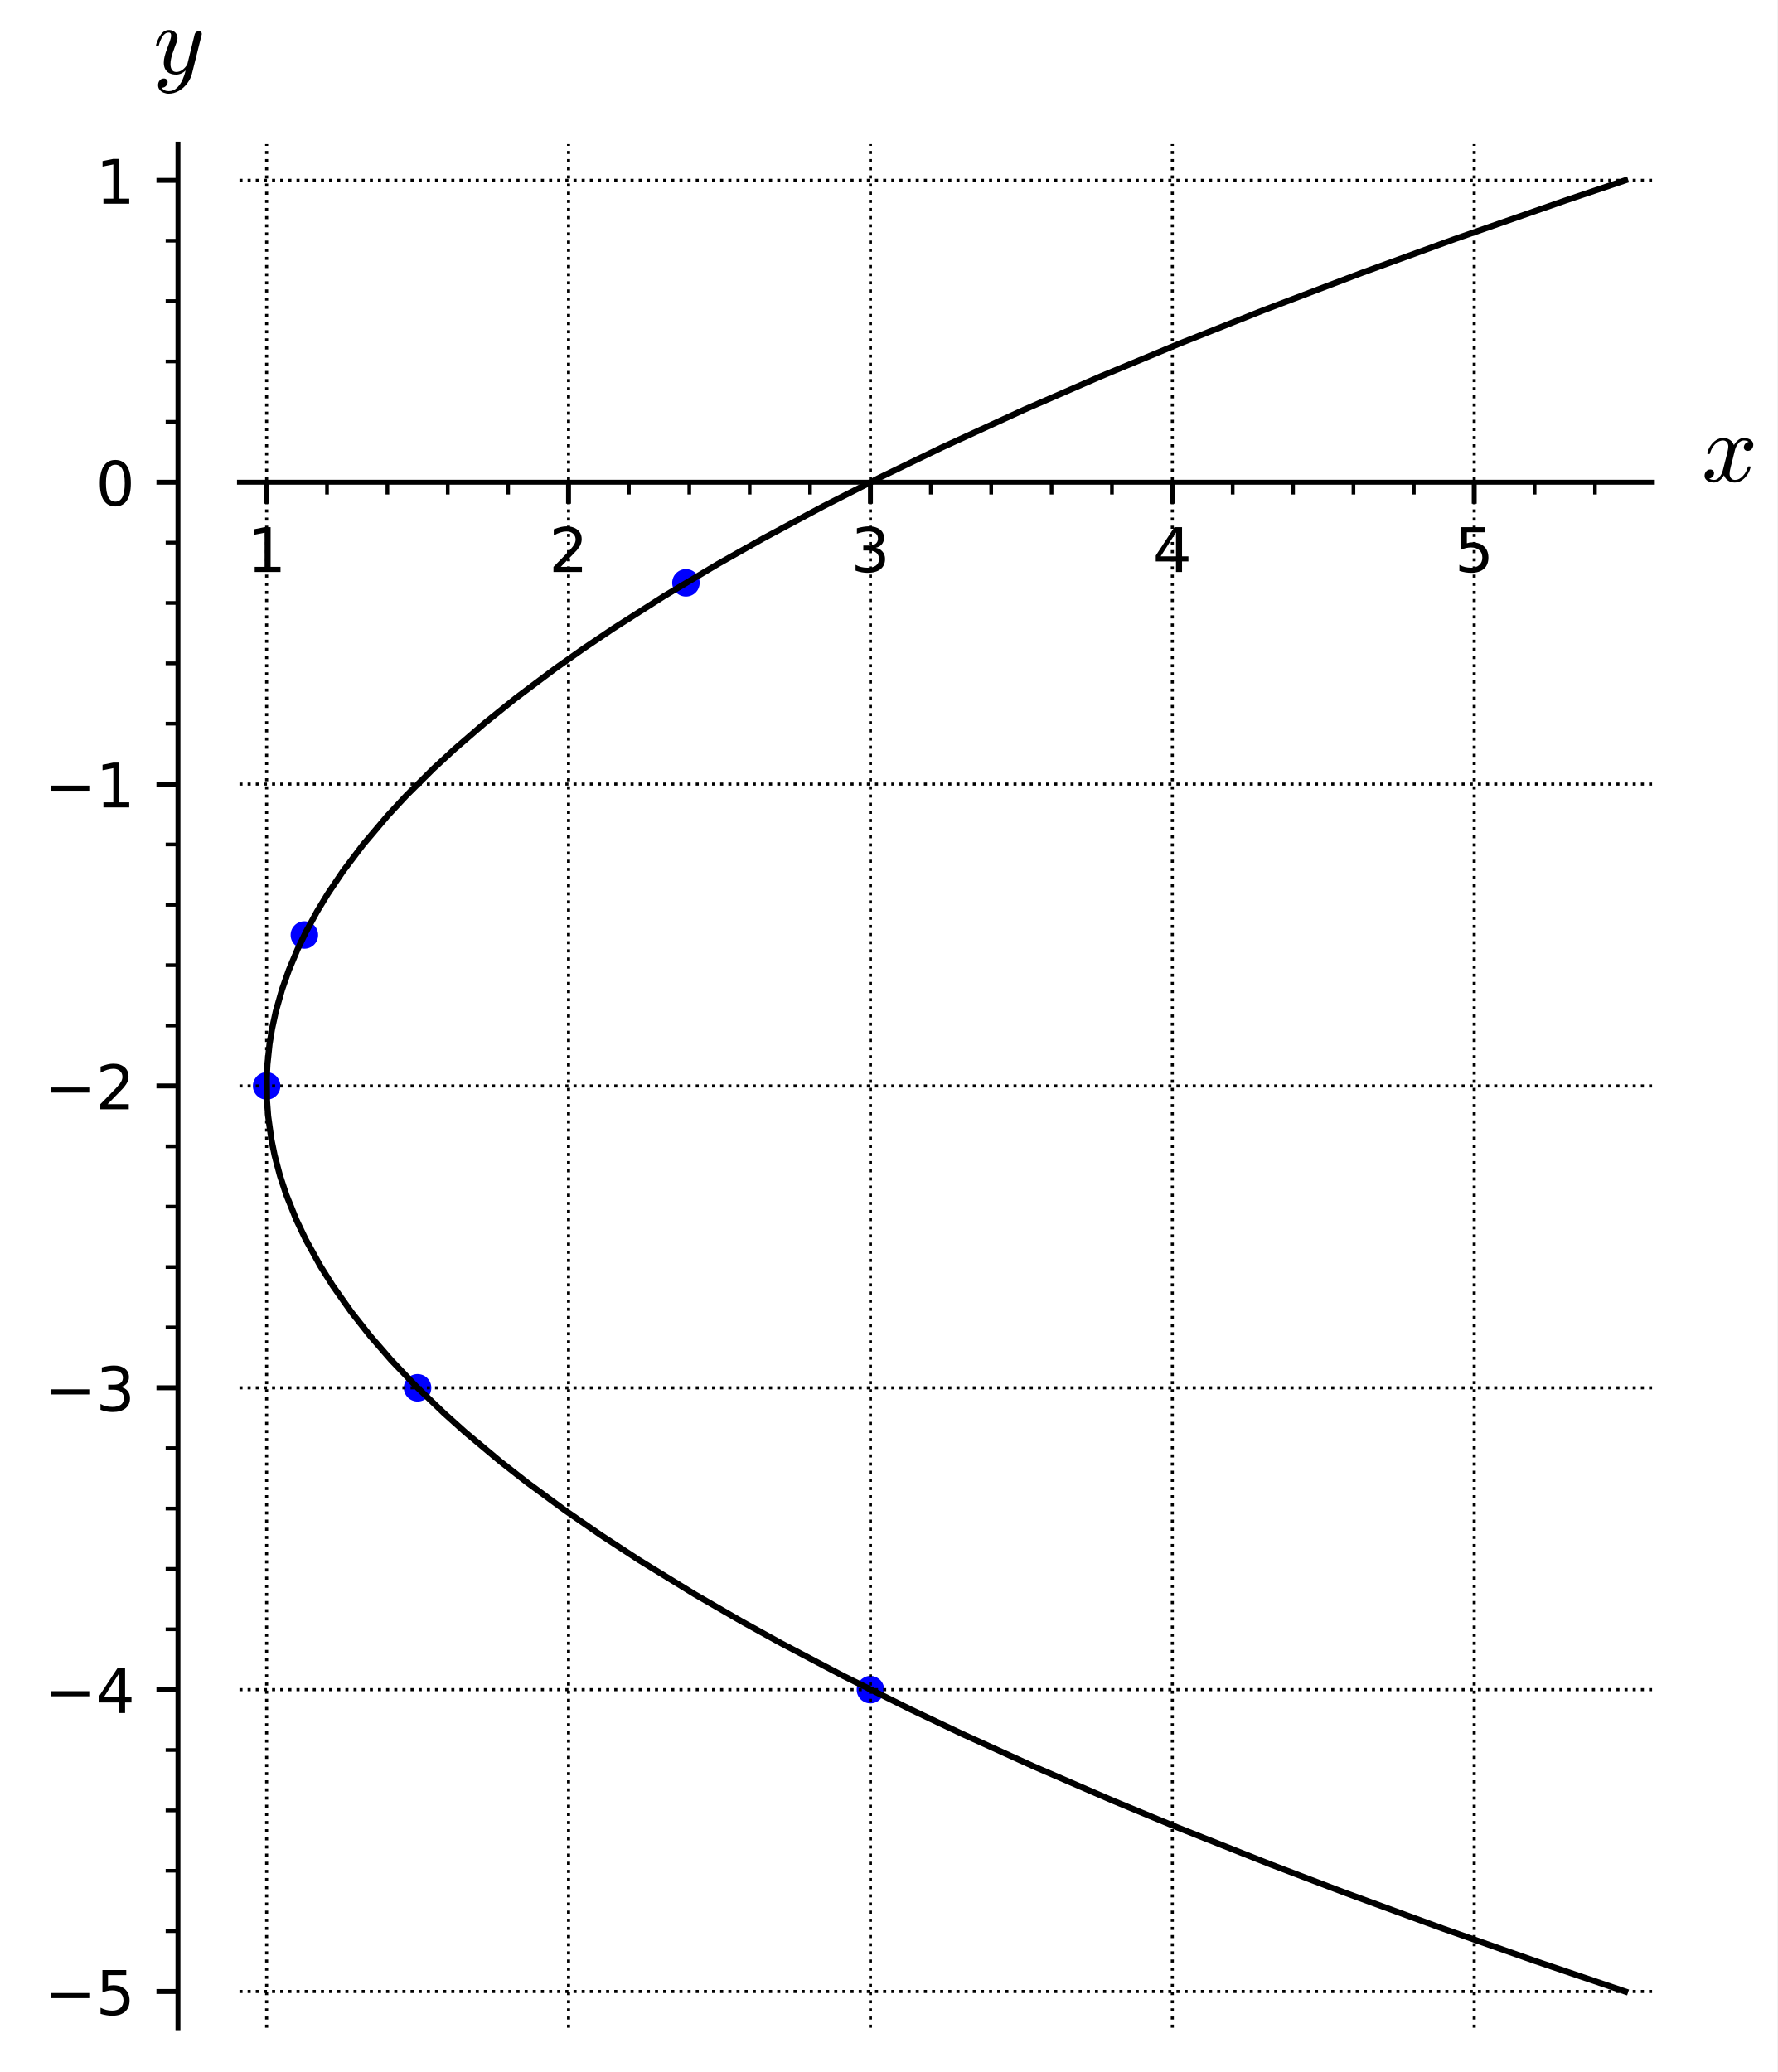
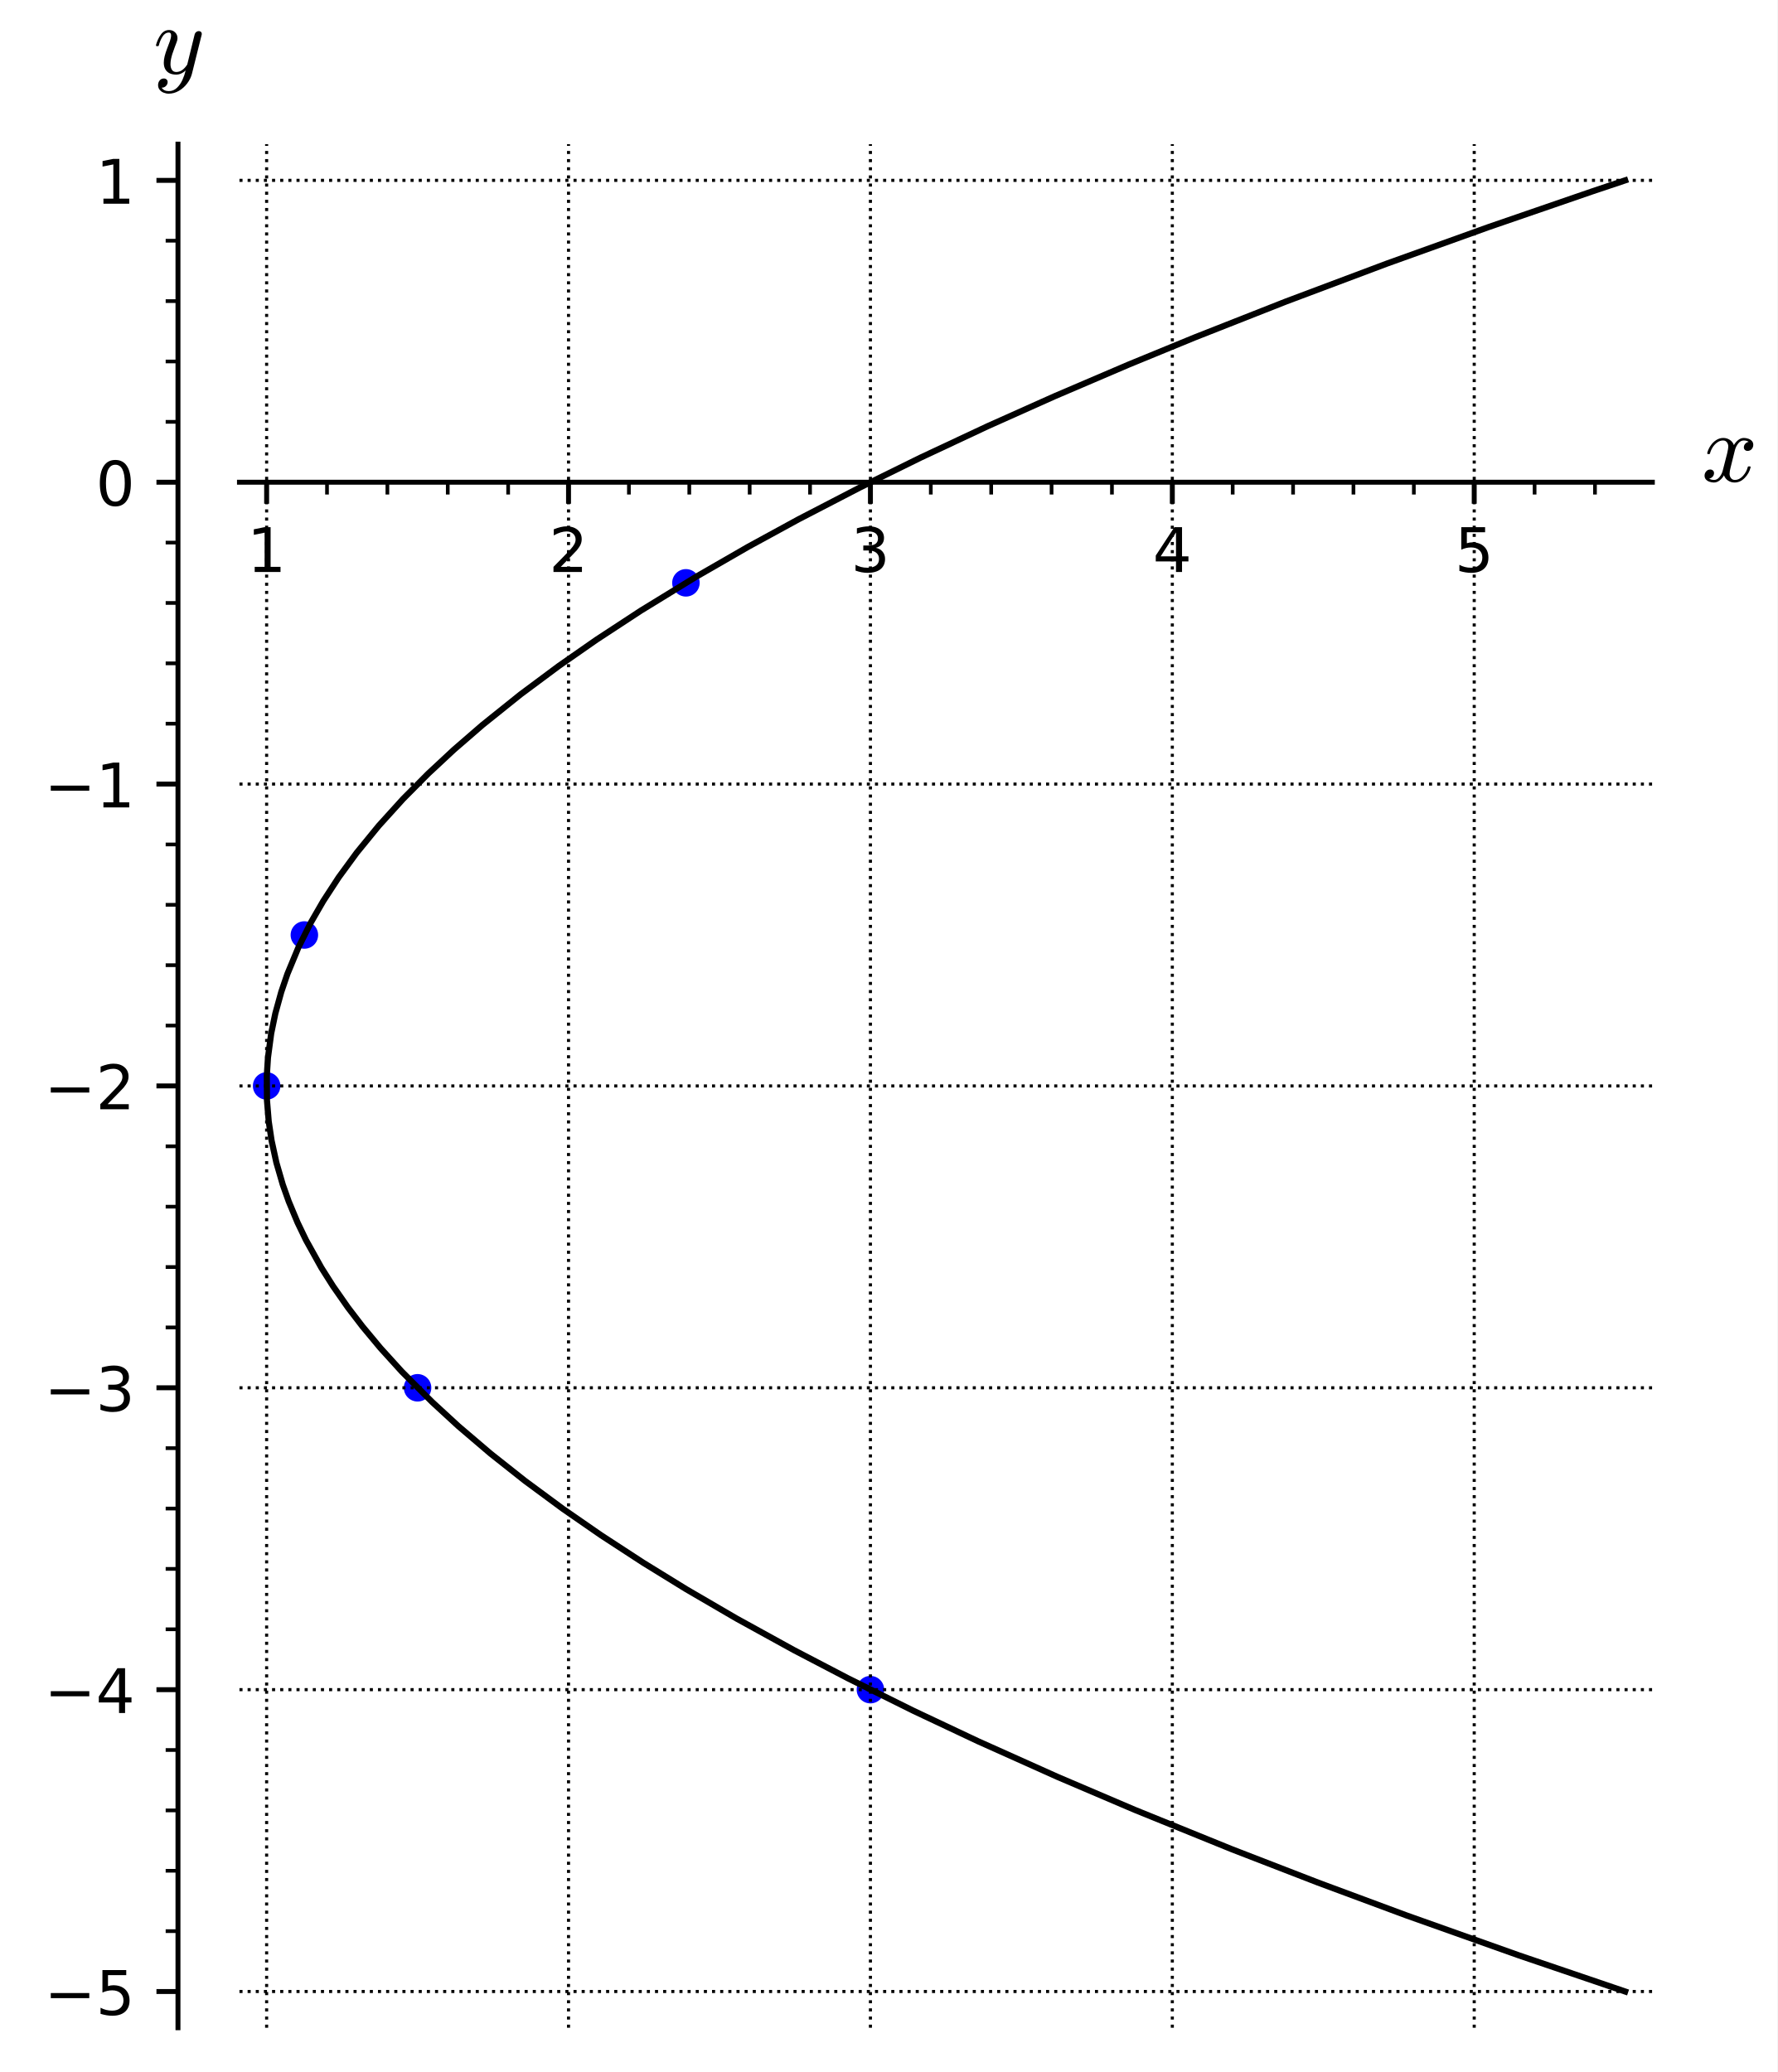
<svg xmlns="http://www.w3.org/2000/svg" xmlns:xlink="http://www.w3.org/1999/xlink" width="289.05pt" height="337pt" viewBox="0 0 289.05 337" version="1.1">
  <defs>
    <style type="text/css">*{stroke-linejoin: round; stroke-linecap: butt}</style>
  </defs>
  <g id="figure_1">
    <g id="patch_1">
      <path d="M 0 337  L 289.05 337  L 289.05 0  L 0 0  z " style="fill: #ffffff" />
    </g>
    <g id="axes_1">
      <g id="patch_2">
        <path d="M 38.942 329.8  L 268.71 329.8  L 268.71 23.442  L 38.942 23.442  z " style="fill: #ffffff" />
      </g>
      <g id="PathCollection_1">
-         <path d="M 141.552 277.049  C 142.145 277.049 142.714 276.813 143.133 276.394  C 143.553 275.975 143.788 275.406 143.788 274.813  C 143.788 274.22 143.553 273.651 143.133 273.232  C 142.714 272.812 142.145 272.577 141.552 272.577  C 140.959 272.577 140.391 272.812 139.971 273.232  C 139.552 273.651 139.316 274.22 139.316 274.813  C 139.316 275.406 139.552 275.975 139.971 276.394  C 140.391 276.813 140.959 277.049 141.552 277.049  z " clip-path="url(#pfcab44a24f)" style="fill: #0000ff" />
+         <path d="M 141.552 277.049  C 142.145 277.049 142.714 276.813 143.133 276.394  C 143.553 275.975 143.788 275.406 143.788 274.813  C 143.788 274.22 143.553 273.651 143.133 273.232  C 142.714 272.812 142.145 272.577 141.552 272.577  C 140.959 272.577 140.391 272.812 139.971 273.232  C 139.552 273.651 139.316 274.22 139.316 274.813  C 139.316 275.406 139.552 275.975 139.971 276.394  C 140.391 276.813 140.959 277.049 141.552 277.049  z " clip-path="url(#p687083a9f2)" style="fill: #0000ff" />
      </g>
      <g id="PathCollection_2">
-         <path d="M 67.909 227.953  C 68.502 227.953 69.071 227.717 69.49 227.298  C 69.909 226.879 70.145 226.31 70.145 225.717  C 70.145 225.124 69.909 224.555 69.49 224.136  C 69.071 223.717 68.502 223.481 67.909 223.481  C 67.316 223.481 66.747 223.717 66.328 224.136  C 65.908 224.555 65.673 225.124 65.673 225.717  C 65.673 226.31 65.908 226.879 66.328 227.298  C 66.747 227.717 67.316 227.953 67.909 227.953  z " clip-path="url(#pfcab44a24f)" style="fill: #0000ff" />
+         <path d="M 67.909 227.953  C 68.502 227.953 69.071 227.717 69.49 227.298  C 69.909 226.879 70.145 226.31 70.145 225.717  C 70.145 225.124 69.909 224.555 69.49 224.136  C 69.071 223.717 68.502 223.481 67.909 223.481  C 67.316 223.481 66.747 223.717 66.328 224.136  C 65.908 224.555 65.673 225.124 65.673 225.717  C 65.673 226.31 65.908 226.879 66.328 227.298  C 66.747 227.717 67.316 227.953 67.909 227.953  z " clip-path="url(#p687083a9f2)" style="fill: #0000ff" />
      </g>
      <g id="PathCollection_3">
-         <path d="M 43.361 178.857  C 43.954 178.857 44.523 178.622 44.942 178.202  C 45.361 177.783 45.597 177.214 45.597 176.621  C 45.597 176.028 45.361 175.459 44.942 175.04  C 44.523 174.621 43.954 174.385 43.361 174.385  C 42.768 174.385 42.199 174.621 41.78 175.04  C 41.36 175.459 41.125 176.028 41.125 176.621  C 41.125 177.214 41.36 177.783 41.78 178.202  C 42.199 178.622 42.768 178.857 43.361 178.857  z " clip-path="url(#pfcab44a24f)" style="fill: #0000ff" />
+         <path d="M 43.361 178.857  C 43.954 178.857 44.523 178.622 44.942 178.202  C 45.361 177.783 45.597 177.214 45.597 176.621  C 45.597 176.028 45.361 175.459 44.942 175.04  C 44.523 174.621 43.954 174.385 43.361 174.385  C 42.768 174.385 42.199 174.621 41.78 175.04  C 41.36 175.459 41.125 176.028 41.125 176.621  C 41.125 177.214 41.36 177.783 41.78 178.202  C 42.199 178.622 42.768 178.857 43.361 178.857  z " clip-path="url(#p687083a9f2)" style="fill: #0000ff" />
      </g>
      <g id="PathCollection_4">
-         <path d="M 49.498 154.309  C 50.091 154.309 50.66 154.074 51.079 153.655  C 51.498 153.235 51.734 152.666 51.734 152.073  C 51.734 151.48 51.498 150.912 51.079 150.492  C 50.66 150.073 50.091 149.837 49.498 149.837  C 48.905 149.837 48.336 150.073 47.917 150.492  C 47.497 150.912 47.262 151.48 47.262 152.073  C 47.262 152.666 47.497 153.235 47.917 153.655  C 48.336 154.074 48.905 154.309 49.498 154.309  z " clip-path="url(#pfcab44a24f)" style="fill: #0000ff" />
+         <path d="M 49.498 154.309  C 50.091 154.309 50.66 154.074 51.079 153.655  C 51.498 153.235 51.734 152.666 51.734 152.073  C 51.734 151.48 51.498 150.912 51.079 150.492  C 50.66 150.073 50.091 149.837 49.498 149.837  C 48.905 149.837 48.336 150.073 47.917 150.492  C 47.497 150.912 47.262 151.48 47.262 152.073  C 47.262 152.666 47.497 153.235 47.917 153.655  C 48.336 154.074 48.905 154.309 49.498 154.309  z " clip-path="url(#p687083a9f2)" style="fill: #0000ff" />
      </g>
      <g id="PathCollection_5">
-         <path d="M 111.549 97.031  C 112.142 97.031 112.711 96.795 113.13 96.376  C 113.55 95.957 113.785 95.388 113.785 94.795  C 113.785 94.202 113.55 93.633 113.13 93.214  C 112.711 92.795 112.142 92.559 111.549 92.559  C 110.956 92.559 110.388 92.795 109.968 93.214  C 109.549 93.633 109.313 94.202 109.313 94.795  C 109.313 95.388 109.549 95.957 109.968 96.376  C 110.388 96.795 110.956 97.031 111.549 97.031  z " clip-path="url(#pfcab44a24f)" style="fill: #0000ff" />
+         <path d="M 111.549 97.031  C 112.142 97.031 112.711 96.795 113.13 96.376  C 113.55 95.957 113.785 95.388 113.785 94.795  C 113.785 94.202 113.55 93.633 113.13 93.214  C 112.711 92.795 112.142 92.559 111.549 92.559  C 110.956 92.559 110.388 92.795 109.968 93.214  C 109.549 93.633 109.313 94.202 109.313 94.795  C 109.313 95.388 109.549 95.957 109.968 96.376  C 110.388 96.795 110.956 97.031 111.549 97.031  z " clip-path="url(#p687083a9f2)" style="fill: #0000ff" />
      </g>
      <g id="matplotlib.axis_1">
        <g id="xtick_1">
          <g id="line2d_1">
-             <path d="M 43.361 329.8  L 43.361 23.442  " clip-path="url(#pfcab44a24f)" style="fill: none; stroke-dasharray: 0.5,0.825; stroke-dashoffset: 0; stroke: #000000; stroke-width: 0.5" />
+             <path d="M 43.361 329.8  L 43.361 23.442  " clip-path="url(#p687083a9f2)" style="fill: none; stroke-dasharray: 0.5,0.825; stroke-dashoffset: 0; stroke: #000000; stroke-width: 0.5" />
          </g>
          <g id="line2d_2">
            <defs>
-               <path id="mc7492752d4" d="M 0 0  L 0 3.5  " style="stroke: #000000; stroke-width: 0.8" />
+               <path id="mbf7850367b" d="M 0 0  L 0 3.5  " style="stroke: #000000; stroke-width: 0.8" />
            </defs>
            <g>
-               <use xlink:href="#mc7492752d4" x="43.361" y="78.43" style="stroke: #000000; stroke-width: 0.8" />
+               <use xlink:href="#mbf7850367b" x="43.361" y="78.43" style="stroke: #000000; stroke-width: 0.8" />
            </g>
          </g>
          <g id="text_1">
            <g transform="translate(40.17956 93.02819) scale(0.1 -0.1)">
              <defs>
                <path id="DejaVuSans-31" d="M 794 531  L 1825 531  L 1825 4091  L 703 3866  L 703 4441  L 1819 4666  L 2450 4666  L 2450 531  L 3481 531  L 3481 0  L 794 0  L 794 531  z " transform="scale(0.015625)" />
              </defs>
              <use xlink:href="#DejaVuSans-31" />
            </g>
          </g>
        </g>
        <g id="xtick_2">
          <g id="line2d_3">
-             <path d="M 92.457 329.8  L 92.457 23.442  " clip-path="url(#pfcab44a24f)" style="fill: none; stroke-dasharray: 0.5,0.825; stroke-dashoffset: 0; stroke: #000000; stroke-width: 0.5" />
+             <path d="M 92.457 329.8  L 92.457 23.442  " clip-path="url(#p687083a9f2)" style="fill: none; stroke-dasharray: 0.5,0.825; stroke-dashoffset: 0; stroke: #000000; stroke-width: 0.5" />
          </g>
          <g id="line2d_4">
            <g>
-               <use xlink:href="#mc7492752d4" x="92.457" y="78.43" style="stroke: #000000; stroke-width: 0.8" />
+               <use xlink:href="#mbf7850367b" x="92.457" y="78.43" style="stroke: #000000; stroke-width: 0.8" />
            </g>
          </g>
          <g id="text_2">
            <g transform="translate(89.27532 93.02819) scale(0.1 -0.1)">
              <defs>
                <path id="DejaVuSans-32" d="M 1228 531  L 3431 531  L 3431 0  L 469 0  L 469 531  Q 828 903 1448 1529  Q 2069 2156 2228 2338  Q 2531 2678 2651 2914  Q 2772 3150 2772 3378  Q 2772 3750 2511 3984  Q 2250 4219 1831 4219  Q 1534 4219 1204 4116  Q 875 4013 500 3803  L 500 4441  Q 881 4594 1212 4672  Q 1544 4750 1819 4750  Q 2544 4750 2975 4387  Q 3406 4025 3406 3419  Q 3406 3131 3298 2873  Q 3191 2616 2906 2266  Q 2828 2175 2409 1742  Q 1991 1309 1228 531  z " transform="scale(0.015625)" />
              </defs>
              <use xlink:href="#DejaVuSans-32" />
            </g>
          </g>
        </g>
        <g id="xtick_3">
          <g id="line2d_5">
-             <path d="M 141.552 329.8  L 141.552 23.442  " clip-path="url(#pfcab44a24f)" style="fill: none; stroke-dasharray: 0.5,0.825; stroke-dashoffset: 0; stroke: #000000; stroke-width: 0.5" />
+             <path d="M 141.552 329.8  L 141.552 23.442  " clip-path="url(#p687083a9f2)" style="fill: none; stroke-dasharray: 0.5,0.825; stroke-dashoffset: 0; stroke: #000000; stroke-width: 0.5" />
          </g>
          <g id="line2d_6">
            <g>
-               <use xlink:href="#mc7492752d4" x="141.552" y="78.43" style="stroke: #000000; stroke-width: 0.8" />
+               <use xlink:href="#mbf7850367b" x="141.552" y="78.43" style="stroke: #000000; stroke-width: 0.8" />
            </g>
          </g>
          <g id="text_3">
            <g transform="translate(138.3711 93.02819) scale(0.1 -0.1)">
              <defs>
                <path id="DejaVuSans-33" d="M 2597 2516  Q 3050 2419 3304 2112  Q 3559 1806 3559 1356  Q 3559 666 3084 287  Q 2609 -91 1734 -91  Q 1441 -91 1130 -33  Q 819 25 488 141  L 488 750  Q 750 597 1062 519  Q 1375 441 1716 441  Q 2309 441 2620 675  Q 2931 909 2931 1356  Q 2931 1769 2642 2001  Q 2353 2234 1838 2234  L 1294 2234  L 1294 2753  L 1863 2753  Q 2328 2753 2575 2939  Q 2822 3125 2822 3475  Q 2822 3834 2567 4026  Q 2313 4219 1838 4219  Q 1578 4219 1281 4162  Q 984 4106 628 3988  L 628 4550  Q 988 4650 1302 4700  Q 1616 4750 1894 4750  Q 2613 4750 3031 4423  Q 3450 4097 3450 3541  Q 3450 3153 3228 2886  Q 3006 2619 2597 2516  z " transform="scale(0.015625)" />
              </defs>
              <use xlink:href="#DejaVuSans-33" />
            </g>
          </g>
        </g>
        <g id="xtick_4">
          <g id="line2d_7">
-             <path d="M 190.648 329.8  L 190.648 23.442  " clip-path="url(#pfcab44a24f)" style="fill: none; stroke-dasharray: 0.5,0.825; stroke-dashoffset: 0; stroke: #000000; stroke-width: 0.5" />
+             <path d="M 190.648 329.8  L 190.648 23.442  " clip-path="url(#p687083a9f2)" style="fill: none; stroke-dasharray: 0.5,0.825; stroke-dashoffset: 0; stroke: #000000; stroke-width: 0.5" />
          </g>
          <g id="line2d_8">
            <g>
-               <use xlink:href="#mc7492752d4" x="190.648" y="78.43" style="stroke: #000000; stroke-width: 0.8" />
+               <use xlink:href="#mbf7850367b" x="190.648" y="78.43" style="stroke: #000000; stroke-width: 0.8" />
            </g>
          </g>
          <g id="text_4">
            <g transform="translate(187.4668 93.02819) scale(0.1 -0.1)">
              <defs>
                <path id="DejaVuSans-34" d="M 2419 4116  L 825 1625  L 2419 1625  L 2419 4116  z M 2253 4666  L 3047 4666  L 3047 1625  L 3713 1625  L 3713 1100  L 3047 1100  L 3047 0  L 2419 0  L 2419 1100  L 313 1100  L 313 1709  L 2253 4666  z " transform="scale(0.015625)" />
              </defs>
              <use xlink:href="#DejaVuSans-34" />
            </g>
          </g>
        </g>
        <g id="xtick_5">
          <g id="line2d_9">
-             <path d="M 239.744 329.8  L 239.744 23.442  " clip-path="url(#pfcab44a24f)" style="fill: none; stroke-dasharray: 0.5,0.825; stroke-dashoffset: 0; stroke: #000000; stroke-width: 0.5" />
+             <path d="M 239.744 329.8  L 239.744 23.442  " clip-path="url(#p687083a9f2)" style="fill: none; stroke-dasharray: 0.5,0.825; stroke-dashoffset: 0; stroke: #000000; stroke-width: 0.5" />
          </g>
          <g id="line2d_10">
            <g>
-               <use xlink:href="#mc7492752d4" x="239.744" y="78.43" style="stroke: #000000; stroke-width: 0.8" />
+               <use xlink:href="#mbf7850367b" x="239.744" y="78.43" style="stroke: #000000; stroke-width: 0.8" />
            </g>
          </g>
          <g id="text_5">
            <g transform="translate(236.5626 93.02819) scale(0.1 -0.1)">
              <defs>
                <path id="DejaVuSans-35" d="M 691 4666  L 3169 4666  L 3169 4134  L 1269 4134  L 1269 2991  Q 1406 3038 1543 3061  Q 1681 3084 1819 3084  Q 2600 3084 3056 2656  Q 3513 2228 3513 1497  Q 3513 744 3044 326  Q 2575 -91 1722 -91  Q 1428 -91 1123 -41  Q 819 9 494 109  L 494 744  Q 775 591 1075 516  Q 1375 441 1709 441  Q 2250 441 2565 725  Q 2881 1009 2881 1497  Q 2881 1984 2565 2268  Q 2250 2553 1709 2553  Q 1456 2553 1204 2497  Q 953 2441 691 2322  L 691 4666  z " transform="scale(0.015625)" />
              </defs>
              <use xlink:href="#DejaVuSans-35" />
            </g>
          </g>
        </g>
        <g id="xtick_6">
          <g id="line2d_11">
            <defs>
-               <path id="md00a28afa6" d="M 0 0  L 0 2  " style="stroke: #000000; stroke-width: 0.6" />
+               <path id="mf286a0b81b" d="M 0 0  L 0 2  " style="stroke: #000000; stroke-width: 0.6" />
            </defs>
            <g>
-               <use xlink:href="#md00a28afa6" x="53.18" y="78.43" style="stroke: #000000; stroke-width: 0.6" />
+               <use xlink:href="#mf286a0b81b" x="53.18" y="78.43" style="stroke: #000000; stroke-width: 0.6" />
            </g>
          </g>
        </g>
        <g id="xtick_7">
          <g id="line2d_12">
            <g>
-               <use xlink:href="#md00a28afa6" x="62.999" y="78.43" style="stroke: #000000; stroke-width: 0.6" />
+               <use xlink:href="#mf286a0b81b" x="62.999" y="78.43" style="stroke: #000000; stroke-width: 0.6" />
            </g>
          </g>
        </g>
        <g id="xtick_8">
          <g id="line2d_13">
            <g>
-               <use xlink:href="#md00a28afa6" x="72.818" y="78.43" style="stroke: #000000; stroke-width: 0.6" />
+               <use xlink:href="#mf286a0b81b" x="72.818" y="78.43" style="stroke: #000000; stroke-width: 0.6" />
            </g>
          </g>
        </g>
        <g id="xtick_9">
          <g id="line2d_14">
            <g>
-               <use xlink:href="#md00a28afa6" x="82.637" y="78.43" style="stroke: #000000; stroke-width: 0.6" />
+               <use xlink:href="#mf286a0b81b" x="82.637" y="78.43" style="stroke: #000000; stroke-width: 0.6" />
            </g>
          </g>
        </g>
        <g id="xtick_10">
          <g id="line2d_15">
            <g>
-               <use xlink:href="#md00a28afa6" x="102.276" y="78.43" style="stroke: #000000; stroke-width: 0.6" />
+               <use xlink:href="#mf286a0b81b" x="102.276" y="78.43" style="stroke: #000000; stroke-width: 0.6" />
            </g>
          </g>
        </g>
        <g id="xtick_11">
          <g id="line2d_16">
            <g>
-               <use xlink:href="#md00a28afa6" x="112.095" y="78.43" style="stroke: #000000; stroke-width: 0.6" />
+               <use xlink:href="#mf286a0b81b" x="112.095" y="78.43" style="stroke: #000000; stroke-width: 0.6" />
            </g>
          </g>
        </g>
        <g id="xtick_12">
          <g id="line2d_17">
            <g>
-               <use xlink:href="#md00a28afa6" x="121.914" y="78.43" style="stroke: #000000; stroke-width: 0.6" />
+               <use xlink:href="#mf286a0b81b" x="121.914" y="78.43" style="stroke: #000000; stroke-width: 0.6" />
            </g>
          </g>
        </g>
        <g id="xtick_13">
          <g id="line2d_18">
            <g>
-               <use xlink:href="#md00a28afa6" x="131.733" y="78.43" style="stroke: #000000; stroke-width: 0.6" />
+               <use xlink:href="#mf286a0b81b" x="131.733" y="78.43" style="stroke: #000000; stroke-width: 0.6" />
            </g>
          </g>
        </g>
        <g id="xtick_14">
          <g id="line2d_19">
            <g>
-               <use xlink:href="#md00a28afa6" x="151.371" y="78.43" style="stroke: #000000; stroke-width: 0.6" />
+               <use xlink:href="#mf286a0b81b" x="151.371" y="78.43" style="stroke: #000000; stroke-width: 0.6" />
            </g>
          </g>
        </g>
        <g id="xtick_15">
          <g id="line2d_20">
            <g>
-               <use xlink:href="#md00a28afa6" x="161.191" y="78.43" style="stroke: #000000; stroke-width: 0.6" />
+               <use xlink:href="#mf286a0b81b" x="161.191" y="78.43" style="stroke: #000000; stroke-width: 0.6" />
            </g>
          </g>
        </g>
        <g id="xtick_16">
          <g id="line2d_21">
            <g>
-               <use xlink:href="#md00a28afa6" x="171.01" y="78.43" style="stroke: #000000; stroke-width: 0.6" />
+               <use xlink:href="#mf286a0b81b" x="171.01" y="78.43" style="stroke: #000000; stroke-width: 0.6" />
            </g>
          </g>
        </g>
        <g id="xtick_17">
          <g id="line2d_22">
            <g>
-               <use xlink:href="#md00a28afa6" x="180.829" y="78.43" style="stroke: #000000; stroke-width: 0.6" />
+               <use xlink:href="#mf286a0b81b" x="180.829" y="78.43" style="stroke: #000000; stroke-width: 0.6" />
            </g>
          </g>
        </g>
        <g id="xtick_18">
          <g id="line2d_23">
            <g>
-               <use xlink:href="#md00a28afa6" x="200.467" y="78.43" style="stroke: #000000; stroke-width: 0.6" />
+               <use xlink:href="#mf286a0b81b" x="200.467" y="78.43" style="stroke: #000000; stroke-width: 0.6" />
            </g>
          </g>
        </g>
        <g id="xtick_19">
          <g id="line2d_24">
            <g>
-               <use xlink:href="#md00a28afa6" x="210.286" y="78.43" style="stroke: #000000; stroke-width: 0.6" />
+               <use xlink:href="#mf286a0b81b" x="210.286" y="78.43" style="stroke: #000000; stroke-width: 0.6" />
            </g>
          </g>
        </g>
        <g id="xtick_20">
          <g id="line2d_25">
            <g>
-               <use xlink:href="#md00a28afa6" x="220.106" y="78.43" style="stroke: #000000; stroke-width: 0.6" />
+               <use xlink:href="#mf286a0b81b" x="220.106" y="78.43" style="stroke: #000000; stroke-width: 0.6" />
            </g>
          </g>
        </g>
        <g id="xtick_21">
          <g id="line2d_26">
            <g>
-               <use xlink:href="#md00a28afa6" x="229.925" y="78.43" style="stroke: #000000; stroke-width: 0.6" />
+               <use xlink:href="#mf286a0b81b" x="229.925" y="78.43" style="stroke: #000000; stroke-width: 0.6" />
            </g>
          </g>
        </g>
        <g id="xtick_22">
          <g id="line2d_27">
            <g>
-               <use xlink:href="#md00a28afa6" x="249.563" y="78.43" style="stroke: #000000; stroke-width: 0.6" />
+               <use xlink:href="#mf286a0b81b" x="249.563" y="78.43" style="stroke: #000000; stroke-width: 0.6" />
            </g>
          </g>
        </g>
        <g id="xtick_23">
          <g id="line2d_28">
            <g>
-               <use xlink:href="#md00a28afa6" x="259.382" y="78.43" style="stroke: #000000; stroke-width: 0.6" />
+               <use xlink:href="#mf286a0b81b" x="259.382" y="78.43" style="stroke: #000000; stroke-width: 0.6" />
            </g>
          </g>
        </g>
        <g id="text_6">
          <g transform="translate(276.7103 78.42975) scale(0.16 -0.16)">
            <defs>
              <path id="Cmmi10-78" d="M 500 184  Q 613 97 819 97  Q 1019 97 1172 289  Q 1325 481 1381 709  L 1672 1844  Q 1741 2153 1741 2266  Q 1741 2425 1652 2544  Q 1563 2663 1403 2663  Q 1200 2663 1022 2536  Q 844 2409 722 2214  Q 600 2019 550 1819  Q 538 1778 500 1778  L 422 1778  Q 372 1778 372 1838  L 372 1856  Q 434 2094 584 2320  Q 734 2547 951 2687  Q 1169 2828 1416 2828  Q 1650 2828 1839 2703  Q 2028 2578 2106 2363  Q 2216 2559 2386 2693  Q 2556 2828 2759 2828  Q 2897 2828 3040 2779  Q 3184 2731 3275 2631  Q 3366 2531 3366 2381  Q 3366 2219 3261 2101  Q 3156 1984 2994 1984  Q 2891 1984 2822 2050  Q 2753 2116 2753 2216  Q 2753 2350 2845 2451  Q 2938 2553 3066 2572  Q 2950 2663 2747 2663  Q 2541 2663 2389 2472  Q 2238 2281 2175 2047  L 1894 916  Q 1825 659 1825 494  Q 1825 331 1917 214  Q 2009 97 2163 97  Q 2463 97 2698 361  Q 2934 625 3009 941  Q 3022 978 3059 978  L 3138 978  Q 3163 978 3178 961  Q 3194 944 3194 922  Q 3194 916 3188 903  Q 3097 522 2806 225  Q 2516 -72 2150 -72  Q 1916 -72 1727 54  Q 1538 181 1459 397  Q 1359 209 1182 68  Q 1006 -72 806 -72  Q 669 -72 523 -23  Q 378 25 287 125  Q 197 225 197 378  Q 197 528 301 651  Q 406 775 563 775  Q 669 775 741 711  Q 813 647 813 544  Q 813 409 723 309  Q 634 209 500 184  z " transform="scale(0.015625)" />
            </defs>
            <use xlink:href="#Cmmi10-78" transform="translate(0 0.8125)" />
          </g>
        </g>
      </g>
      <g id="matplotlib.axis_2">
        <g id="ytick_1">
          <g id="line2d_29">
-             <path d="M 38.942 323.909  L 268.71 323.909  " clip-path="url(#pfcab44a24f)" style="fill: none; stroke-dasharray: 0.5,0.825; stroke-dashoffset: 0; stroke: #000000; stroke-width: 0.5" />
+             <path d="M 38.942 323.909  L 268.71 323.909  " clip-path="url(#p687083a9f2)" style="fill: none; stroke-dasharray: 0.5,0.825; stroke-dashoffset: 0; stroke: #000000; stroke-width: 0.5" />
          </g>
          <g id="line2d_30">
            <defs>
-               <path id="m3d2678305b" d="M 0 0  L -3.5 0  " style="stroke: #000000; stroke-width: 0.8" />
+               <path id="m6d8ca05ca6" d="M 0 0  L -3.5 0  " style="stroke: #000000; stroke-width: 0.8" />
            </defs>
            <g>
-               <use xlink:href="#m3d2678305b" x="28.942" y="323.909" style="stroke: #000000; stroke-width: 0.8" />
+               <use xlink:href="#m6d8ca05ca6" x="28.942" y="323.909" style="stroke: #000000; stroke-width: 0.8" />
            </g>
          </g>
          <g id="text_7">
            <g transform="translate(7.2 327.7078) scale(0.1 -0.1)">
              <defs>
                <path id="DejaVuSans-2212" d="M 678 2272  L 4684 2272  L 4684 1741  L 678 1741  L 678 2272  z " transform="scale(0.015625)" />
              </defs>
              <use xlink:href="#DejaVuSans-2212" />
              <use xlink:href="#DejaVuSans-35" x="83.789" />
            </g>
          </g>
        </g>
        <g id="ytick_2">
          <g id="line2d_31">
-             <path d="M 38.942 274.813  L 268.71 274.813  " clip-path="url(#pfcab44a24f)" style="fill: none; stroke-dasharray: 0.5,0.825; stroke-dashoffset: 0; stroke: #000000; stroke-width: 0.5" />
+             <path d="M 38.942 274.813  L 268.71 274.813  " clip-path="url(#p687083a9f2)" style="fill: none; stroke-dasharray: 0.5,0.825; stroke-dashoffset: 0; stroke: #000000; stroke-width: 0.5" />
          </g>
          <g id="line2d_32">
            <g>
-               <use xlink:href="#m3d2678305b" x="28.942" y="274.813" style="stroke: #000000; stroke-width: 0.8" />
+               <use xlink:href="#m6d8ca05ca6" x="28.942" y="274.813" style="stroke: #000000; stroke-width: 0.8" />
            </g>
          </g>
          <g id="text_8">
            <g transform="translate(7.2 278.612) scale(0.1 -0.1)">
              <use xlink:href="#DejaVuSans-2212" />
              <use xlink:href="#DejaVuSans-34" x="83.789" />
            </g>
          </g>
        </g>
        <g id="ytick_3">
          <g id="line2d_33">
-             <path d="M 38.942 225.717  L 268.71 225.717  " clip-path="url(#pfcab44a24f)" style="fill: none; stroke-dasharray: 0.5,0.825; stroke-dashoffset: 0; stroke: #000000; stroke-width: 0.5" />
+             <path d="M 38.942 225.717  L 268.71 225.717  " clip-path="url(#p687083a9f2)" style="fill: none; stroke-dasharray: 0.5,0.825; stroke-dashoffset: 0; stroke: #000000; stroke-width: 0.5" />
          </g>
          <g id="line2d_34">
            <g>
-               <use xlink:href="#m3d2678305b" x="28.942" y="225.717" style="stroke: #000000; stroke-width: 0.8" />
+               <use xlink:href="#m6d8ca05ca6" x="28.942" y="225.717" style="stroke: #000000; stroke-width: 0.8" />
            </g>
          </g>
          <g id="text_9">
            <g transform="translate(7.2 229.5162) scale(0.1 -0.1)">
              <use xlink:href="#DejaVuSans-2212" />
              <use xlink:href="#DejaVuSans-33" x="83.789" />
            </g>
          </g>
        </g>
        <g id="ytick_4">
          <g id="line2d_35">
-             <path d="M 38.942 176.621  L 268.71 176.621  " clip-path="url(#pfcab44a24f)" style="fill: none; stroke-dasharray: 0.5,0.825; stroke-dashoffset: 0; stroke: #000000; stroke-width: 0.5" />
+             <path d="M 38.942 176.621  L 268.71 176.621  " clip-path="url(#p687083a9f2)" style="fill: none; stroke-dasharray: 0.5,0.825; stroke-dashoffset: 0; stroke: #000000; stroke-width: 0.5" />
          </g>
          <g id="line2d_36">
            <g>
-               <use xlink:href="#m3d2678305b" x="28.942" y="176.621" style="stroke: #000000; stroke-width: 0.8" />
+               <use xlink:href="#m6d8ca05ca6" x="28.942" y="176.621" style="stroke: #000000; stroke-width: 0.8" />
            </g>
          </g>
          <g id="text_10">
            <g transform="translate(7.2 180.4205) scale(0.1 -0.1)">
              <use xlink:href="#DejaVuSans-2212" />
              <use xlink:href="#DejaVuSans-32" x="83.789" />
            </g>
          </g>
        </g>
        <g id="ytick_5">
          <g id="line2d_37">
-             <path d="M 38.942 127.526  L 268.71 127.526  " clip-path="url(#pfcab44a24f)" style="fill: none; stroke-dasharray: 0.5,0.825; stroke-dashoffset: 0; stroke: #000000; stroke-width: 0.5" />
+             <path d="M 38.942 127.526  L 268.71 127.526  " clip-path="url(#p687083a9f2)" style="fill: none; stroke-dasharray: 0.5,0.825; stroke-dashoffset: 0; stroke: #000000; stroke-width: 0.5" />
          </g>
          <g id="line2d_38">
            <g>
-               <use xlink:href="#m3d2678305b" x="28.942" y="127.526" style="stroke: #000000; stroke-width: 0.8" />
+               <use xlink:href="#m6d8ca05ca6" x="28.942" y="127.526" style="stroke: #000000; stroke-width: 0.8" />
            </g>
          </g>
          <g id="text_11">
            <g transform="translate(7.2 131.3247) scale(0.1 -0.1)">
              <use xlink:href="#DejaVuSans-2212" />
              <use xlink:href="#DejaVuSans-31" x="83.789" />
            </g>
          </g>
        </g>
        <g id="ytick_6">
          <g id="line2d_39">
-             <path d="M 38.942 78.43  L 268.71 78.43  " clip-path="url(#pfcab44a24f)" style="fill: none; stroke-dasharray: 0.5,0.825; stroke-dashoffset: 0; stroke: #000000; stroke-width: 0.5" />
+             <path d="M 38.942 78.43  L 268.71 78.43  " clip-path="url(#p687083a9f2)" style="fill: none; stroke-dasharray: 0.5,0.825; stroke-dashoffset: 0; stroke: #000000; stroke-width: 0.5" />
          </g>
          <g id="line2d_40">
            <g>
-               <use xlink:href="#m3d2678305b" x="28.942" y="78.43" style="stroke: #000000; stroke-width: 0.8" />
+               <use xlink:href="#m6d8ca05ca6" x="28.942" y="78.43" style="stroke: #000000; stroke-width: 0.8" />
            </g>
          </g>
          <g id="text_12">
            <g transform="translate(15.57969 82.22897) scale(0.1 -0.1)">
              <defs>
                <path id="DejaVuSans-30" d="M 2034 4250  Q 1547 4250 1301 3770  Q 1056 3291 1056 2328  Q 1056 1369 1301 889  Q 1547 409 2034 409  Q 2525 409 2770 889  Q 3016 1369 3016 2328  Q 3016 3291 2770 3770  Q 2525 4250 2034 4250  z M 2034 4750  Q 2819 4750 3233 4129  Q 3647 3509 3647 2328  Q 3647 1150 3233 529  Q 2819 -91 2034 -91  Q 1250 -91 836 529  Q 422 1150 422 2328  Q 422 3509 836 4129  Q 1250 4750 2034 4750  z " transform="scale(0.015625)" />
              </defs>
              <use xlink:href="#DejaVuSans-30" />
            </g>
          </g>
        </g>
        <g id="ytick_7">
          <g id="line2d_41">
-             <path d="M 38.942 29.334  L 268.71 29.334  " clip-path="url(#pfcab44a24f)" style="fill: none; stroke-dasharray: 0.5,0.825; stroke-dashoffset: 0; stroke: #000000; stroke-width: 0.5" />
+             <path d="M 38.942 29.334  L 268.71 29.334  " clip-path="url(#p687083a9f2)" style="fill: none; stroke-dasharray: 0.5,0.825; stroke-dashoffset: 0; stroke: #000000; stroke-width: 0.5" />
          </g>
          <g id="line2d_42">
            <g>
-               <use xlink:href="#m3d2678305b" x="28.942" y="29.334" style="stroke: #000000; stroke-width: 0.8" />
+               <use xlink:href="#m6d8ca05ca6" x="28.942" y="29.334" style="stroke: #000000; stroke-width: 0.8" />
            </g>
          </g>
          <g id="text_13">
            <g transform="translate(15.57969 33.13321) scale(0.1 -0.1)">
              <use xlink:href="#DejaVuSans-31" />
            </g>
          </g>
        </g>
        <g id="ytick_8">
          <g id="line2d_43">
            <defs>
-               <path id="mc74c5e2dc1" d="M 0 0  L -2 0  " style="stroke: #000000; stroke-width: 0.6" />
+               <path id="m6e175189f2" d="M 0 0  L -2 0  " style="stroke: #000000; stroke-width: 0.6" />
            </defs>
            <g>
-               <use xlink:href="#mc74c5e2dc1" x="28.942" y="314.089" style="stroke: #000000; stroke-width: 0.6" />
+               <use xlink:href="#m6e175189f2" x="28.942" y="314.089" style="stroke: #000000; stroke-width: 0.6" />
            </g>
          </g>
        </g>
        <g id="ytick_9">
          <g id="line2d_44">
            <g>
-               <use xlink:href="#mc74c5e2dc1" x="28.942" y="304.27" style="stroke: #000000; stroke-width: 0.6" />
+               <use xlink:href="#m6e175189f2" x="28.942" y="304.27" style="stroke: #000000; stroke-width: 0.6" />
            </g>
          </g>
        </g>
        <g id="ytick_10">
          <g id="line2d_45">
            <g>
-               <use xlink:href="#mc74c5e2dc1" x="28.942" y="294.451" style="stroke: #000000; stroke-width: 0.6" />
+               <use xlink:href="#m6e175189f2" x="28.942" y="294.451" style="stroke: #000000; stroke-width: 0.6" />
            </g>
          </g>
        </g>
        <g id="ytick_11">
          <g id="line2d_46">
            <g>
-               <use xlink:href="#mc74c5e2dc1" x="28.942" y="284.632" style="stroke: #000000; stroke-width: 0.6" />
+               <use xlink:href="#m6e175189f2" x="28.942" y="284.632" style="stroke: #000000; stroke-width: 0.6" />
            </g>
          </g>
        </g>
        <g id="ytick_12">
          <g id="line2d_47">
            <g>
-               <use xlink:href="#mc74c5e2dc1" x="28.942" y="264.994" style="stroke: #000000; stroke-width: 0.6" />
+               <use xlink:href="#m6e175189f2" x="28.942" y="264.994" style="stroke: #000000; stroke-width: 0.6" />
            </g>
          </g>
        </g>
        <g id="ytick_13">
          <g id="line2d_48">
            <g>
-               <use xlink:href="#mc74c5e2dc1" x="28.942" y="255.174" style="stroke: #000000; stroke-width: 0.6" />
+               <use xlink:href="#m6e175189f2" x="28.942" y="255.174" style="stroke: #000000; stroke-width: 0.6" />
            </g>
          </g>
        </g>
        <g id="ytick_14">
          <g id="line2d_49">
            <g>
-               <use xlink:href="#mc74c5e2dc1" x="28.942" y="245.355" style="stroke: #000000; stroke-width: 0.6" />
+               <use xlink:href="#m6e175189f2" x="28.942" y="245.355" style="stroke: #000000; stroke-width: 0.6" />
            </g>
          </g>
        </g>
        <g id="ytick_15">
          <g id="line2d_50">
            <g>
-               <use xlink:href="#mc74c5e2dc1" x="28.942" y="235.536" style="stroke: #000000; stroke-width: 0.6" />
+               <use xlink:href="#m6e175189f2" x="28.942" y="235.536" style="stroke: #000000; stroke-width: 0.6" />
            </g>
          </g>
        </g>
        <g id="ytick_16">
          <g id="line2d_51">
            <g>
-               <use xlink:href="#mc74c5e2dc1" x="28.942" y="215.898" style="stroke: #000000; stroke-width: 0.6" />
+               <use xlink:href="#m6e175189f2" x="28.942" y="215.898" style="stroke: #000000; stroke-width: 0.6" />
            </g>
          </g>
        </g>
        <g id="ytick_17">
          <g id="line2d_52">
            <g>
-               <use xlink:href="#mc74c5e2dc1" x="28.942" y="206.079" style="stroke: #000000; stroke-width: 0.6" />
+               <use xlink:href="#m6e175189f2" x="28.942" y="206.079" style="stroke: #000000; stroke-width: 0.6" />
            </g>
          </g>
        </g>
        <g id="ytick_18">
          <g id="line2d_53">
            <g>
-               <use xlink:href="#mc74c5e2dc1" x="28.942" y="196.26" style="stroke: #000000; stroke-width: 0.6" />
+               <use xlink:href="#m6e175189f2" x="28.942" y="196.26" style="stroke: #000000; stroke-width: 0.6" />
            </g>
          </g>
        </g>
        <g id="ytick_19">
          <g id="line2d_54">
            <g>
-               <use xlink:href="#mc74c5e2dc1" x="28.942" y="186.44" style="stroke: #000000; stroke-width: 0.6" />
+               <use xlink:href="#m6e175189f2" x="28.942" y="186.44" style="stroke: #000000; stroke-width: 0.6" />
            </g>
          </g>
        </g>
        <g id="ytick_20">
          <g id="line2d_55">
            <g>
-               <use xlink:href="#mc74c5e2dc1" x="28.942" y="166.802" style="stroke: #000000; stroke-width: 0.6" />
+               <use xlink:href="#m6e175189f2" x="28.942" y="166.802" style="stroke: #000000; stroke-width: 0.6" />
            </g>
          </g>
        </g>
        <g id="ytick_21">
          <g id="line2d_56">
            <g>
-               <use xlink:href="#mc74c5e2dc1" x="28.942" y="156.983" style="stroke: #000000; stroke-width: 0.6" />
+               <use xlink:href="#m6e175189f2" x="28.942" y="156.983" style="stroke: #000000; stroke-width: 0.6" />
            </g>
          </g>
        </g>
        <g id="ytick_22">
          <g id="line2d_57">
            <g>
-               <use xlink:href="#mc74c5e2dc1" x="28.942" y="147.164" style="stroke: #000000; stroke-width: 0.6" />
+               <use xlink:href="#m6e175189f2" x="28.942" y="147.164" style="stroke: #000000; stroke-width: 0.6" />
            </g>
          </g>
        </g>
        <g id="ytick_23">
          <g id="line2d_58">
            <g>
-               <use xlink:href="#mc74c5e2dc1" x="28.942" y="137.345" style="stroke: #000000; stroke-width: 0.6" />
+               <use xlink:href="#m6e175189f2" x="28.942" y="137.345" style="stroke: #000000; stroke-width: 0.6" />
            </g>
          </g>
        </g>
        <g id="ytick_24">
          <g id="line2d_59">
            <g>
-               <use xlink:href="#mc74c5e2dc1" x="28.942" y="117.706" style="stroke: #000000; stroke-width: 0.6" />
+               <use xlink:href="#m6e175189f2" x="28.942" y="117.706" style="stroke: #000000; stroke-width: 0.6" />
            </g>
          </g>
        </g>
        <g id="ytick_25">
          <g id="line2d_60">
            <g>
-               <use xlink:href="#mc74c5e2dc1" x="28.942" y="107.887" style="stroke: #000000; stroke-width: 0.6" />
+               <use xlink:href="#m6e175189f2" x="28.942" y="107.887" style="stroke: #000000; stroke-width: 0.6" />
            </g>
          </g>
        </g>
        <g id="ytick_26">
          <g id="line2d_61">
            <g>
-               <use xlink:href="#mc74c5e2dc1" x="28.942" y="98.068" style="stroke: #000000; stroke-width: 0.6" />
+               <use xlink:href="#m6e175189f2" x="28.942" y="98.068" style="stroke: #000000; stroke-width: 0.6" />
            </g>
          </g>
        </g>
        <g id="ytick_27">
          <g id="line2d_62">
            <g>
-               <use xlink:href="#mc74c5e2dc1" x="28.942" y="88.249" style="stroke: #000000; stroke-width: 0.6" />
+               <use xlink:href="#m6e175189f2" x="28.942" y="88.249" style="stroke: #000000; stroke-width: 0.6" />
            </g>
          </g>
        </g>
        <g id="ytick_28">
          <g id="line2d_63">
            <g>
-               <use xlink:href="#mc74c5e2dc1" x="28.942" y="68.611" style="stroke: #000000; stroke-width: 0.6" />
+               <use xlink:href="#m6e175189f2" x="28.942" y="68.611" style="stroke: #000000; stroke-width: 0.6" />
            </g>
          </g>
        </g>
        <g id="ytick_29">
          <g id="line2d_64">
            <g>
-               <use xlink:href="#mc74c5e2dc1" x="28.942" y="58.791" style="stroke: #000000; stroke-width: 0.6" />
+               <use xlink:href="#m6e175189f2" x="28.942" y="58.791" style="stroke: #000000; stroke-width: 0.6" />
            </g>
          </g>
        </g>
        <g id="ytick_30">
          <g id="line2d_65">
            <g>
-               <use xlink:href="#mc74c5e2dc1" x="28.942" y="48.972" style="stroke: #000000; stroke-width: 0.6" />
+               <use xlink:href="#m6e175189f2" x="28.942" y="48.972" style="stroke: #000000; stroke-width: 0.6" />
            </g>
          </g>
        </g>
        <g id="ytick_31">
          <g id="line2d_66">
            <g>
-               <use xlink:href="#mc74c5e2dc1" x="28.942" y="39.153" style="stroke: #000000; stroke-width: 0.6" />
+               <use xlink:href="#m6e175189f2" x="28.942" y="39.153" style="stroke: #000000; stroke-width: 0.6" />
            </g>
          </g>
        </g>
        <g id="text_14">
          <g transform="translate(24.94219 12.0825) scale(0.16 -0.16)">
            <defs>
              <path id="Cmmi10-79" d="M 538 -916  Q 672 -1147 1006 -1147  Q 1309 -1147 1531 -934  Q 1753 -722 1889 -420  Q 2025 -119 2100 197  Q 1816 -72 1484 -72  Q 1231 -72 1053 15  Q 875 103 776 276  Q 678 450 678 697  Q 678 906 734 1126  Q 791 1347 892 1617  Q 994 1888 1069 2088  Q 1153 2322 1153 2472  Q 1153 2663 1013 2663  Q 759 2663 595 2402  Q 431 2141 353 1819  Q 341 1778 300 1778  L 225 1778  Q 172 1778 172 1838  L 172 1856  Q 275 2238 487 2533  Q 700 2828 1025 2828  Q 1253 2828 1411 2678  Q 1569 2528 1569 2297  Q 1569 2178 1516 2047  Q 1488 1969 1388 1706  Q 1288 1444 1234 1272  Q 1181 1100 1147 934  Q 1113 769 1113 603  Q 1113 391 1203 244  Q 1294 97 1491 97  Q 1888 97 2203 581  L 2688 2553  Q 2709 2638 2787 2698  Q 2866 2759 2956 2759  Q 3034 2759 3092 2709  Q 3150 2659 3150 2578  Q 3150 2541 3144 2528  L 2509 -19  Q 2425 -347 2200 -647  Q 1975 -947 1658 -1130  Q 1341 -1313 997 -1313  Q 831 -1313 668 -1248  Q 506 -1184 406 -1056  Q 306 -928 306 -756  Q 306 -581 409 -453  Q 513 -325 684 -325  Q 788 -325 858 -389  Q 928 -453 928 -556  Q 928 -703 818 -812  Q 709 -922 563 -922  Q 556 -919 550 -917  Q 544 -916 538 -916  z " transform="scale(0.015625)" />
            </defs>
            <use xlink:href="#Cmmi10-79" transform="translate(0 0.8125)" />
          </g>
        </g>
      </g>
      <g id="line2d_67">
-         <path d="M 264.292 323.909  L 249.516 318.898  L 234.604 313.656  L 218.415 307.727  L 206.749 303.283  L 191.483 297.221  L 180.999 292.875  L 168.133 287.308  L 156.487 282.016  L 148.158 278.062  L 137.212 272.618  L 127.091 267.294  L 120.673 263.75  L 112.955 259.286  L 103.877 253.707  L 97.772 249.715  L 91.927 245.678  L 85.747 241.135  L 81.384 237.724  L 75.742 233.009  L 72.223 229.857  L 67.838 225.646  L 63.624 221.227  L 60.183 217.264  L 57.149 213.417  L 54.11 209.109  L 52.083 205.887  L 49.7 201.57  L 48.188 198.392  L 46.547 194.308  L 45.537 191.24  L 44.668 187.951  L 44.143 185.385  L 43.604 181.506  L 43.421 179.055  L 43.38 175.265  L 43.484 173.142  L 43.836 169.788  L 44.239 167.337  L 44.855 164.507  L 45.87 160.923  L 46.98 157.77  L 48.402 154.373  L 49.722 151.629  L 51.568 148.234  L 53.307 145.37  L 55.781 141.699  L 59.022 137.407  L 63.029 132.676  L 66.08 129.389  L 70.501 124.998  L 73.894 121.866  L 78.785 117.643  L 83.852 113.567  L 90.408 108.653  L 94.914 105.473  L 99.782 102.19  L 107.974 96.969  L 116.774 91.718  L 124.07 87.599  L 133.816 82.377  L 143.263 77.578  L 153.122 72.806  L 166.574 66.628  L 178.987 61.22  L 191.662 55.948  L 205.482 50.451  L 221.483 44.371  L 236.544 38.893  L 254.592 32.603  L 264.292 29.334  L 264.292 29.334  " clip-path="url(#pfcab44a24f)" style="fill: none; stroke: #000000; stroke-linecap: square" />
+         <path d="M 264.292 323.909  L 247.056 318.047  L 228.685 311.518  L 214.336 306.191  L 200.362 300.783  L 184.513 294.35  L 172.01 289.015  L 159.017 283.188  L 148.574 278.263  L 137.883 272.961  L 129.087 268.369  L 119.782 263.246  L 111.615 258.487  L 104.642 254.192  L 97.755 249.704  L 91.555 245.413  L 85.386 240.859  L 79.775 236.418  L 74.544 231.956  L 70.276 228.03  L 65.331 223.068  L 61.859 219.24  L 58.956 215.753  L 56.613 212.694  L 54.163 209.189  L 52.25 206.166  L 49.764 201.696  L 48.39 198.843  L 46.954 195.404  L 45.985 192.674  L 44.944 189.089  L 44.164 185.503  L 43.7 182.392  L 43.418 178.995  L 43.388 174.988  L 43.577 172.014  L 44.103 168.082  L 44.778 164.827  L 45.745 161.32  L 46.741 158.402  L 48.522 154.108  L 50.568 150.019  L 52.578 146.538  L 55.083 142.694  L 58.009 138.696  L 61.584 134.32  L 65.554 129.939  L 69.644 125.82  L 73.825 121.928  L 78.477 117.9  L 84.683 112.923  L 90.909 108.293  L 97.02 104.034  L 104.232 99.31  L 113.195 93.814  L 121.726 88.901  L 129.894 84.443  L 139.881 79.269  L 149.701 74.436  L 160.592 69.332  L 171.505 64.449  L 183.611 59.27  L 194.261 54.896  L 209.115 49.045  L 225.507 42.886  L 242.06 36.941  L 258.912 31.138  L 264.292 29.334  L 264.292 29.334  " clip-path="url(#p687083a9f2)" style="fill: none; stroke: #000000; stroke-linecap: square" />
      </g>
      <g id="patch_3">
        <path d="M 28.942 329.8  L 28.942 23.442  " style="fill: none; stroke: #000000; stroke-width: 0.8; stroke-linejoin: miter; stroke-linecap: square" />
      </g>
      <g id="patch_4">
        <path d="M 38.942 78.43  L 268.71 78.43  " style="fill: none; stroke: #000000; stroke-width: 0.8; stroke-linejoin: miter; stroke-linecap: square" />
      </g>
    </g>
  </g>
  <defs>
-     <clipPath id="pfcab44a24f">
+     <clipPath id="p687083a9f2">
      <rect x="38.942" y="23.442" width="229.768" height="306.358" />
    </clipPath>
  </defs>
</svg>
